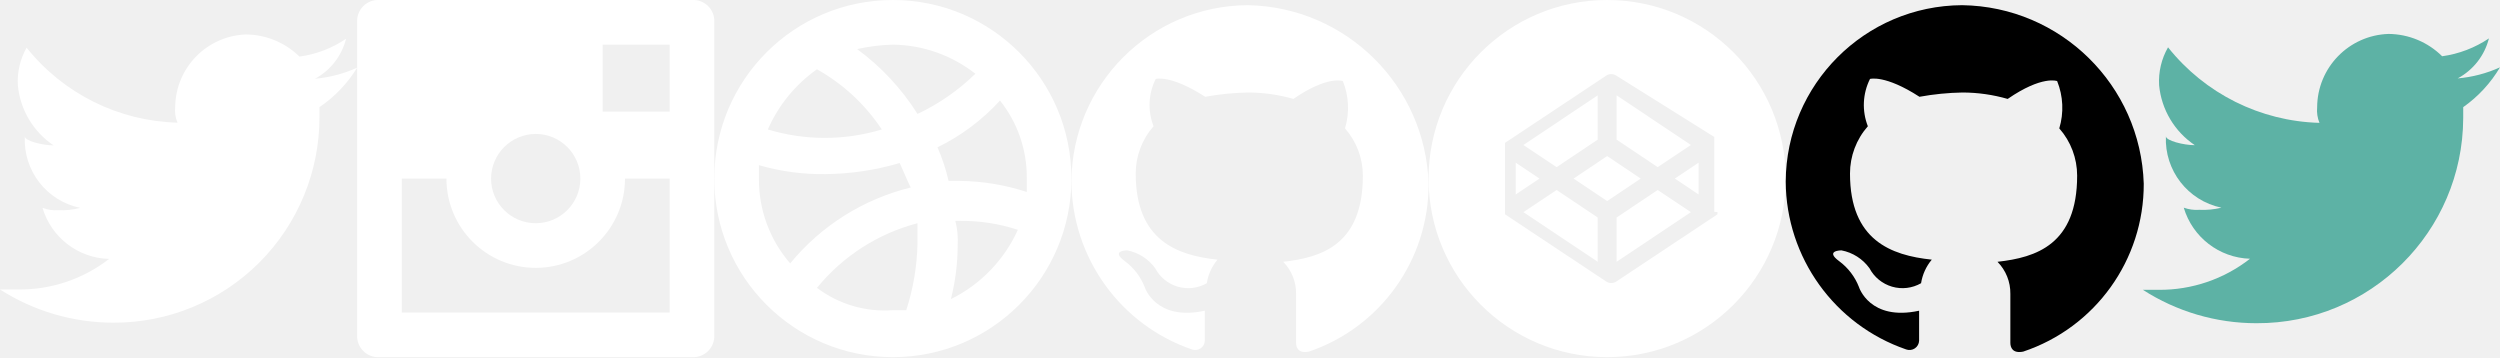
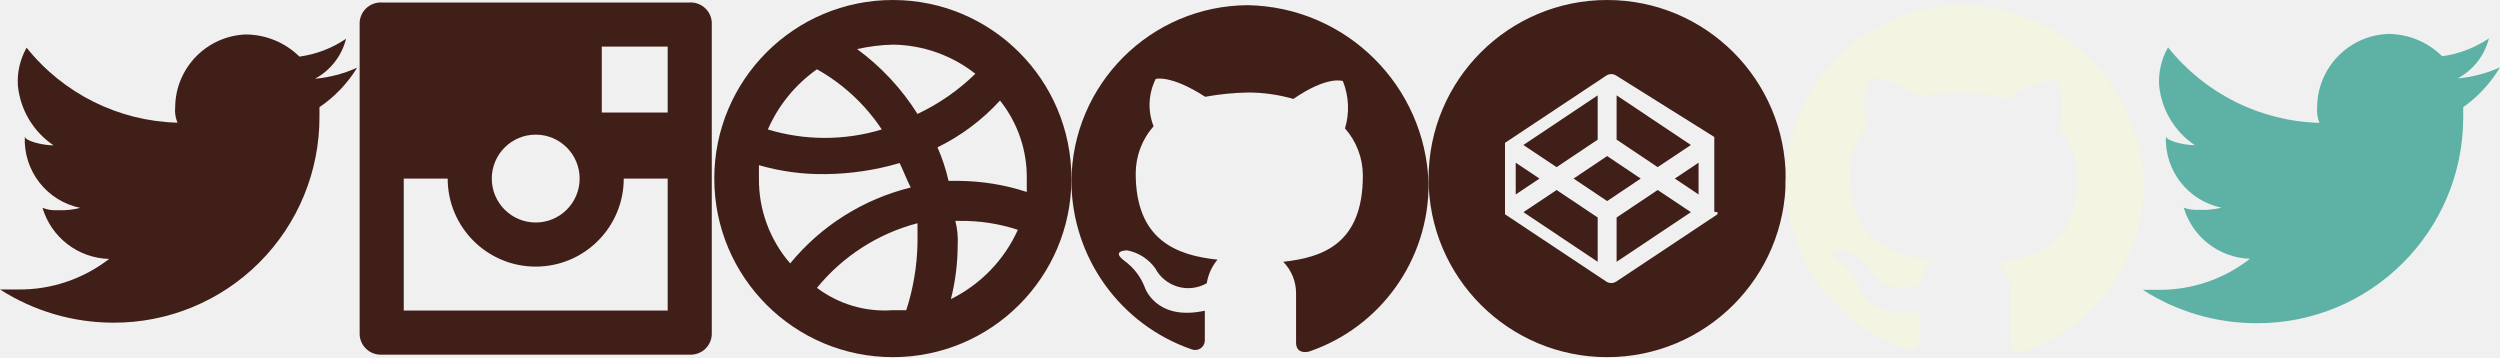
<svg xmlns="http://www.w3.org/2000/svg" width="140" height="20" viewBox="0 0 140 20">
-   <path d="M50 0a10 10 0 1 0 10 10A10 10 0 0 0 50 0zm7.5 10v.75a12.54 12.54 0 0 0-3.75-.62h-.63a10.6 10.6 0 0 0-.62-1.88A11.68 11.68 0 0 0 56 5.63 6.88 6.88 0 0 1 57.5 10zm-2.88-5.87a11.85 11.85 0 0 1-3.24 2.25A13.24 13.24 0 0 0 48 2.75a10.12 10.12 0 0 1 2-.25 7.62 7.62 0 0 1 4.62 1.63zm-8.87-.25a10.52 10.52 0 0 1 3.63 3.37 11 11 0 0 1-6.38 0 8.07 8.07 0 0 1 2.75-3.37zM42.5 10v-.75a12.74 12.74 0 0 0 3.75.5 15.22 15.22 0 0 0 4.13-.62c.24.5.37.87.62 1.37a12.62 12.62 0 0 0-6.75 4.25A7.16 7.16 0 0 1 42.5 10zm3.25 6.12a10.8 10.8 0 0 1 5.63-3.62v1.12a12.93 12.93 0 0 1-.63 3.75H50a6.28 6.28 0 0 1-4.25-1.25zm7.5.63a12.34 12.34 0 0 0 .38-3 4.56 4.56 0 0 0-.13-1.38h.25a10 10 0 0 1 3.25.5 8 8 0 0 1-3.75 3.88zM20 3.79a7.34 7.34 0 0 1-2.36.62 3.52 3.52 0 0 0 1.74-2.24 6.11 6.11 0 0 1-2.61 1 4.32 4.32 0 0 0-3-1.24A4.11 4.11 0 0 0 9.81 6a1.74 1.74 0 0 0 .13.87 11.19 11.19 0 0 1-8.45-4.2A3.82 3.82 0 0 0 1 4.78a4.57 4.57 0 0 0 2 3.36c-.62 0-1.61-.25-1.61-.5a3.89 3.89 0 0 0 3.1 4 4 4 0 0 1-1.24.13 2 2 0 0 1-.87-.13 4 4 0 0 0 3.73 2.86A8.15 8.15 0 0 1 1 16.21H0a11.78 11.78 0 0 0 6.34 1.86A11.5 11.5 0 0 0 17.89 6.52V6A7.21 7.21 0 0 0 20 3.79z" fill="#fff" />
-   <path d="M22.5 0h-1.25A1.18 1.18 0 0 0 20 1.25v17.5A1.18 1.18 0 0 0 21.25 20h17.5A1.18 1.18 0 0 0 40 18.75V1.25A1.18 1.18 0 0 0 38.75 0zM30 7.5a2.5 2.5 0 1 1-2.5 2.5A2.51 2.51 0 0 1 30 7.5zm7.5 10h-15V10H25a5 5 0 0 0 10 0h2.5zm0-11.25h-3.75V2.5h3.75z" fill="#fff" />
-   <path d="M69.88.29A9.93 9.93 0 0 0 60 10.17a10 10 0 0 0 6.75 9.4.54.54 0 0 0 .72-.49V17.4c-2.77.6-3.37-1.33-3.37-1.33a3.28 3.28 0 0 0-1.1-1.44c-.84-.61.12-.61.12-.61a2.52 2.52 0 0 1 1.57 1 2.09 2.09 0 0 0 2.89.84 2.71 2.71 0 0 1 .6-1.32c-2.29-.24-4.58-1.09-4.58-4.82a4 4 0 0 1 1-2.65 3.26 3.26 0 0 1 .12-2.65s.84-.25 2.77 1a14.9 14.9 0 0 1 2.41-.24 9.21 9.21 0 0 1 2.53.36c1.93-1.33 2.77-1 2.77-1a4 4 0 0 1 .12 2.65 4 4 0 0 1 1 2.65c0 3.85-2.29 4.58-4.46 4.82a2.51 2.51 0 0 1 .72 1.8v2.74c0 .25.12.61.72.49a9.88 9.88 0 0 0 6.7-9.4 10.32 10.32 0 0 0-10.12-10z" fill="#fff" fill-rule="evenodd" />
-   <path fill="#fff" d="M84.88 9.11v1.78l1.33-.89-1.33-.89zM89.47 7.82V5.34l-4.16 2.78 1.86 1.24 2.3-1.54zM94.69 8.12l-4.16-2.78v2.48l2.3 1.54 1.86-1.24zM85.31 11.88l4.16 2.78v-2.48l-2.3-1.54-1.86 1.24zM90.53 12.18v2.48l4.16-2.78-1.86-1.24-2.3 1.54zM90 8.74L88.12 10 90 11.26 91.88 10 90 8.74z" />
-   <path d="M90 0a10 10 0 1 0 10 10A10 10 0 0 0 90 0zm6.18 11.88V12l-5.66 3.76a.51.51 0 0 1-.58 0L84.28 12V8l5.66-3.76a.51.51 0 0 1 .58 0L96 7.67V11.86z" fill="#fff" />
-   <path fill="#fff" d="M95.12 10.89V9.11l-1.33.89 1.33.89z" />
-   <path d="M109.88.29a9.93 9.93 0 0 0-9.88 9.88 10 10 0 0 0 6.75 9.4.54.54 0 0 0 .72-.49V17.4c-2.77.6-3.37-1.33-3.37-1.33a3.28 3.28 0 0 0-1.1-1.44c-.84-.61.12-.61.12-.61a2.52 2.52 0 0 1 1.57 1 2.09 2.09 0 0 0 2.89.84 2.71 2.71 0 0 1 .6-1.32c-2.29-.24-4.58-1.09-4.58-4.82a4 4 0 0 1 1-2.65 3.26 3.26 0 0 1 .12-2.65s.84-.25 2.77 1a14.9 14.9 0 0 1 2.41-.24 9.21 9.21 0 0 1 2.53.36c1.93-1.33 2.77-1 2.77-1a4 4 0 0 1 .12 2.65 4 4 0 0 1 1 2.65c0 3.85-2.29 4.58-4.46 4.82a2.51 2.51 0 0 1 .72 1.8v2.74c0 .25.12.61.72.49a9.88 9.88 0 0 0 6.75-9.4 10.32 10.32 0 0 0-10.17-10z" fill-rule="evenodd" />
-   <path d="M140 3.77a7.22 7.22 0 0 1-2.37.62 3.52 3.52 0 0 0 1.75-2.24 6.22 6.22 0 0 1-2.62 1 4.31 4.31 0 0 0-3-1.25 4.13 4.13 0 0 0-4 4.11 1.83 1.83 0 0 0 .13.87 11.22 11.22 0 0 1-8.48-4.23 3.83 3.83 0 0 0-.5 2.12 4.56 4.56 0 0 0 2 3.36c-.62 0-1.62-.25-1.62-.5a3.91 3.91 0 0 0 3.11 4 4.29 4.29 0 0 1-1.24.12 2.11 2.11 0 0 1-.87-.12 4 4 0 0 0 3.71 2.86 8.19 8.19 0 0 1-5.11 1.74H120a11.75 11.75 0 0 0 6.36 1.87 11.53 11.53 0 0 0 11.58-11.49V6A7.23 7.23 0 0 0 140 3.77z" fill="#5db2a5" />
+   <path d="M50,0A10,10,0,1,0,60,10,10,10,0,0,0,50,0Zm7.5,10v.75a12.54,12.54,0,0,0-3.75-.62h-.63a10.6,10.6,0,0,0-.62-1.88A11.68,11.68,0,0,0,56,5.63,6.88,6.88,0,0,1,57.5,10ZM54.62,4.13a11.85,11.85,0,0,1-3.24,2.25A13.24,13.24,0,0,0,48,2.75a10.12,10.12,0,0,1,2-.25A7.62,7.62,0,0,1,54.62,4.13Zm-8.87-.25a10.52,10.52,0,0,1,3.63,3.37,11,11,0,0,1-6.38,0A8.07,8.07,0,0,1,45.75,3.88ZM42.5,10V9.25a12.74,12.74,0,0,0,3.75.5,15.22,15.22,0,0,0,4.13-.62c.24.5.37.87.62,1.37a12.62,12.62,0,0,0-6.75,4.25A7.16,7.16,0,0,1,42.5,10Zm3.25,6.12a10.8,10.8,0,0,1,5.63-3.62v1.12a12.93,12.93,0,0,1-.63,3.75H50A6.28,6.28,0,0,1,45.75,16.12Zm7.5.63a12.34,12.34,0,0,0,.38-3,4.56,4.56,0,0,0-.13-1.38h.25a10,10,0,0,1,3.25.5A8,8,0,0,1,53.25,16.75Z" fill="#411f19" />
+   <path d="M20,3.79a7.34,7.34,0,0,1-2.36.62,3.52,3.52,0,0,0,1.74-2.24,6.11,6.11,0,0,1-2.61,1,4.32,4.32,0,0,0-3-1.24A4.11,4.11,0,0,0,9.81,6a1.74,1.74,0,0,0,.13.87A11.19,11.19,0,0,1,1.49,2.67,3.82,3.82,0,0,0,1,4.78,4.57,4.57,0,0,0,3,8.14c-.62,0-1.61-.25-1.61-.5a3.89,3.89,0,0,0,3.1,4,4,4,0,0,1-1.24.13,2,2,0,0,1-.87-.13,4,4,0,0,0,3.73,2.86A8.15,8.15,0,0,1,1,16.21H0a11.78,11.78,0,0,0,6.34,1.86A11.5,11.5,0,0,0,17.89,6.52V6A7.21,7.21,0,0,0,20,3.79Z" fill="#411f19" />
+   <path d="M22.61.14H21.38a1.18,1.18,0,0,0-1.24,1.24V18.62a1.18,1.18,0,0,0,1.24,1.24H38.62a1.18,1.18,0,0,0,1.24-1.24V1.38A1.18,1.18,0,0,0,38.62.14ZM30,7.54A2.46,2.46,0,1,1,27.54,10,2.46,2.46,0,0,1,30,7.54Zm7.39,9.85H22.61V10h2.46a4.93,4.93,0,0,0,9.86,0h2.46Zm0-11.09H33.7V2.61h3.69Z" fill="#411f19" />
+   <path d="M69.88.29A9.93,9.93,0,0,0,60,10.17a10,10,0,0,0,6.75,9.4.54.54,0,0,0,.72-.49V17.4c-2.77.6-3.37-1.33-3.37-1.33A3.28,3.28,0,0,0,63,14.63c-.84-.61.12-.61.12-.61a2.52,2.52,0,0,1,1.57,1,2.09,2.09,0,0,0,2.89.84,2.71,2.71,0,0,1,.6-1.32c-2.29-.24-4.58-1.09-4.58-4.82a4,4,0,0,1,1-2.65,3.26,3.26,0,0,1,.12-2.65s.84-.25,2.77,1a14.9,14.9,0,0,1,2.41-.24,9.21,9.21,0,0,1,2.53.36c1.93-1.33,2.77-1,2.77-1a4,4,0,0,1,.12,2.65,4,4,0,0,1,1,2.65c0,3.85-2.29,4.58-4.46,4.82a2.51,2.51,0,0,1,.72,1.8V19.2c0,.25.12.61.72.49A9.88,9.88,0,0,0,80,10.29,10.32,10.32,0,0,0,69.88.29Z" fill="#411f19" fill-rule="evenodd" />
+   <polygon points="84.88 9.11 84.88 10.89 86.21 10 84.88 9.11" fill="#411f19" />
+   <polygon points="89.47 7.82 89.47 5.34 85.31 8.12 87.17 9.36 89.47 7.82" fill="#411f19" />
+   <polygon points="94.69 8.12 90.53 5.34 90.53 7.82 92.83 9.36 94.69 8.12" fill="#411f19" />
+   <polygon points="85.31 11.88 89.47 14.66 89.47 12.18 87.17 10.64 85.31 11.88" fill="#411f19" />
+   <polygon points="90.53 12.18 90.53 14.66 94.69 11.88 92.83 10.64 90.53 12.18" fill="#411f19" />
+   <polygon points="90 8.74 88.12 10 90 11.26 91.88 10 90 8.74" fill="#411f19" />
+   <path d="M90,0a10,10,0,1,0,10,10A10,10,0,0,0,90,0Zm6.18,11.88V12a.06.06,0,0,1,0,0v0l0,0v0l0,0v0l0,0,0,0,0,0,0,0,0,0,0,0h0l-5.66,3.76a.51.51,0,0,1-.58,0l-5.66-3.76h0l0,0,0,0,0,0,0,0,0,0,0,0v0l0,0v0l0,0v0a.06.06,0,0,1,0,0V8a.06.06,0,0,1,0,0V8l0,0v0l0,0v0l0,0,0,0,0,0,0,0,0,0,0,0h0l5.66-3.76a.51.51,0,0,1,.58,0L96,7.67h0l0,0,0,0,0,0,0,0,0,0,0,0v0l0,0v0l0,0V8a.06.06,0,0,1,0,0v3.86Z" fill="#411f19" />
+   <polygon points="95.12 10.89 95.12 9.11 93.79 10 95.12 10.89" fill="#411f19" />
+   <path d="M109.88.29A9.93,9.93,0,0,0,100,10.17a10,10,0,0,0,6.75,9.4.54.54,0,0,0,.72-.49V17.4c-2.77.6-3.37-1.33-3.37-1.33A3.28,3.28,0,0,0,103,14.63c-.84-.61.12-.61.12-.61a2.52,2.52,0,0,1,1.57,1,2.09,2.09,0,0,0,2.89.84,2.71,2.71,0,0,1,.6-1.32c-2.29-.24-4.58-1.09-4.58-4.82a4,4,0,0,1,1-2.65,3.26,3.26,0,0,1,.12-2.65s.84-.25,2.77,1a14.9,14.9,0,0,1,2.41-.24,9.21,9.21,0,0,1,2.53.36c1.93-1.33,2.77-1,2.77-1a4,4,0,0,1,.12,2.65,4,4,0,0,1,1,2.65c0,3.85-2.29,4.58-4.46,4.82a2.51,2.51,0,0,1,.72,1.8V19.2c0,.25.12.61.72.49a9.88,9.88,0,0,0,6.75-9.4A10.32,10.32,0,0,0,109.88.29Z" fill="#f3f4e1" fill-rule="evenodd" />
+   <path d="M140,3.77a7.22,7.22,0,0,1-2.37.62,3.52,3.52,0,0,0,1.75-2.24,6.22,6.22,0,0,1-2.62,1,4.31,4.31,0,0,0-3-1.25,4.13,4.13,0,0,0-4,4.11,1.83,1.83,0,0,0,.13.87,11.22,11.22,0,0,1-8.48-4.23,3.83,3.83,0,0,0-.5,2.12,4.56,4.56,0,0,0,2,3.36c-.62,0-1.62-.25-1.62-.5a3.91,3.91,0,0,0,3.11,4,4.29,4.29,0,0,1-1.24.12,2.11,2.11,0,0,1-.87-.12A4,4,0,0,0,126,14.49a8.19,8.19,0,0,1-5.11,1.74H120a11.75,11.75,0,0,0,6.36,1.87A11.53,11.53,0,0,0,137.94,6.61V6A7.23,7.23,0,0,0,140,3.77Z" fill="#5db2a5" />
</svg>
